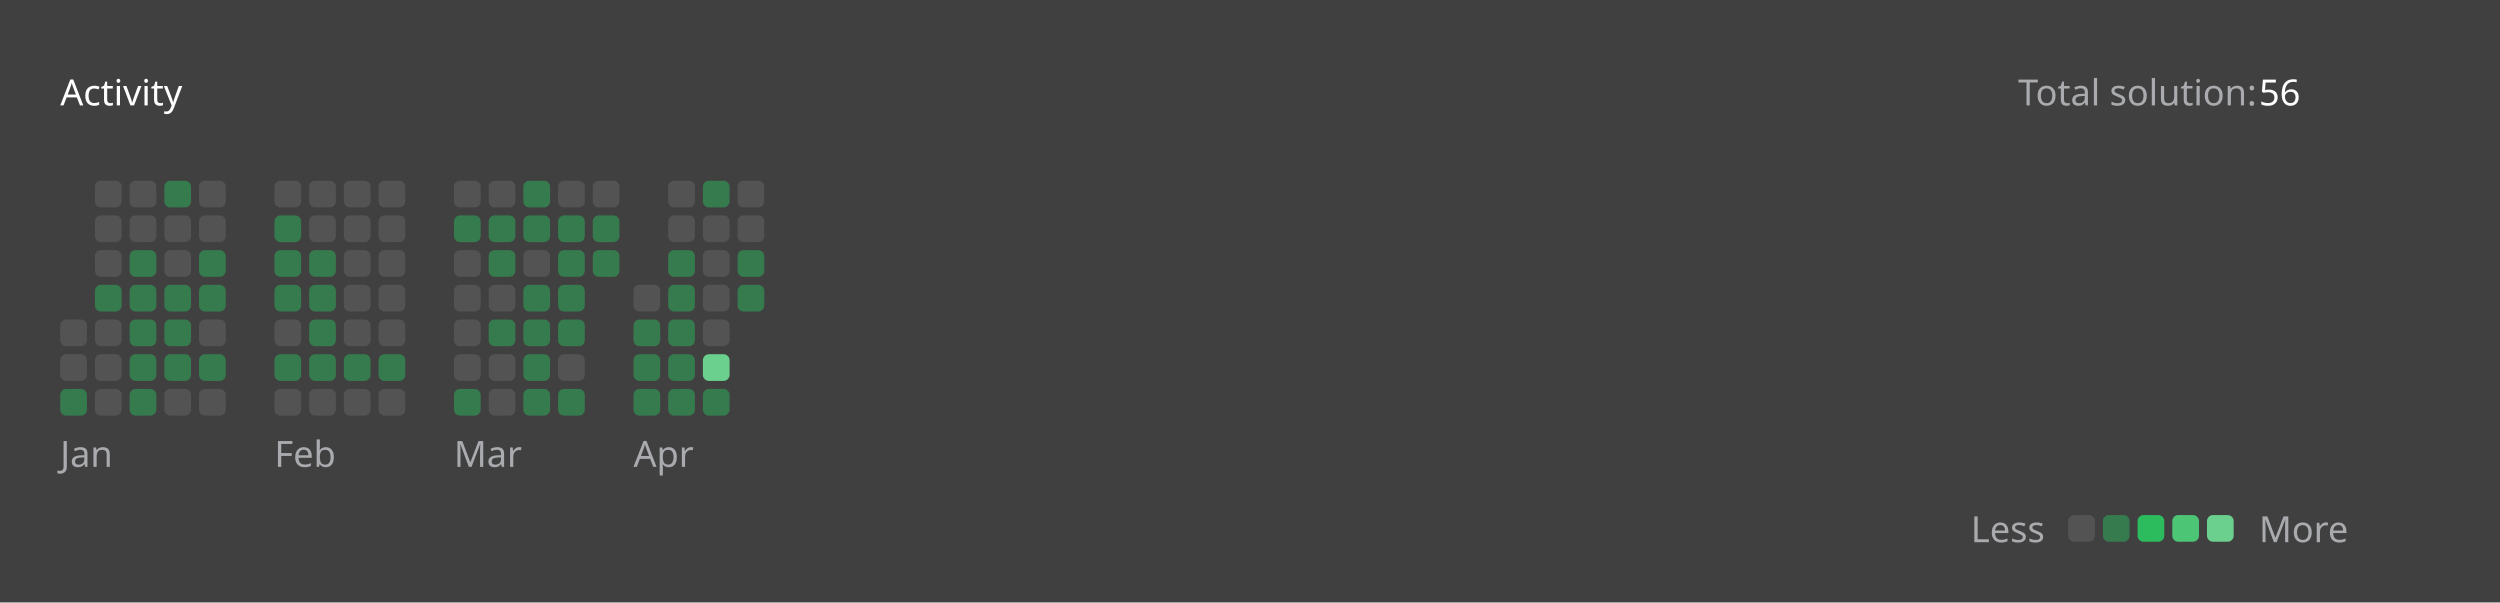
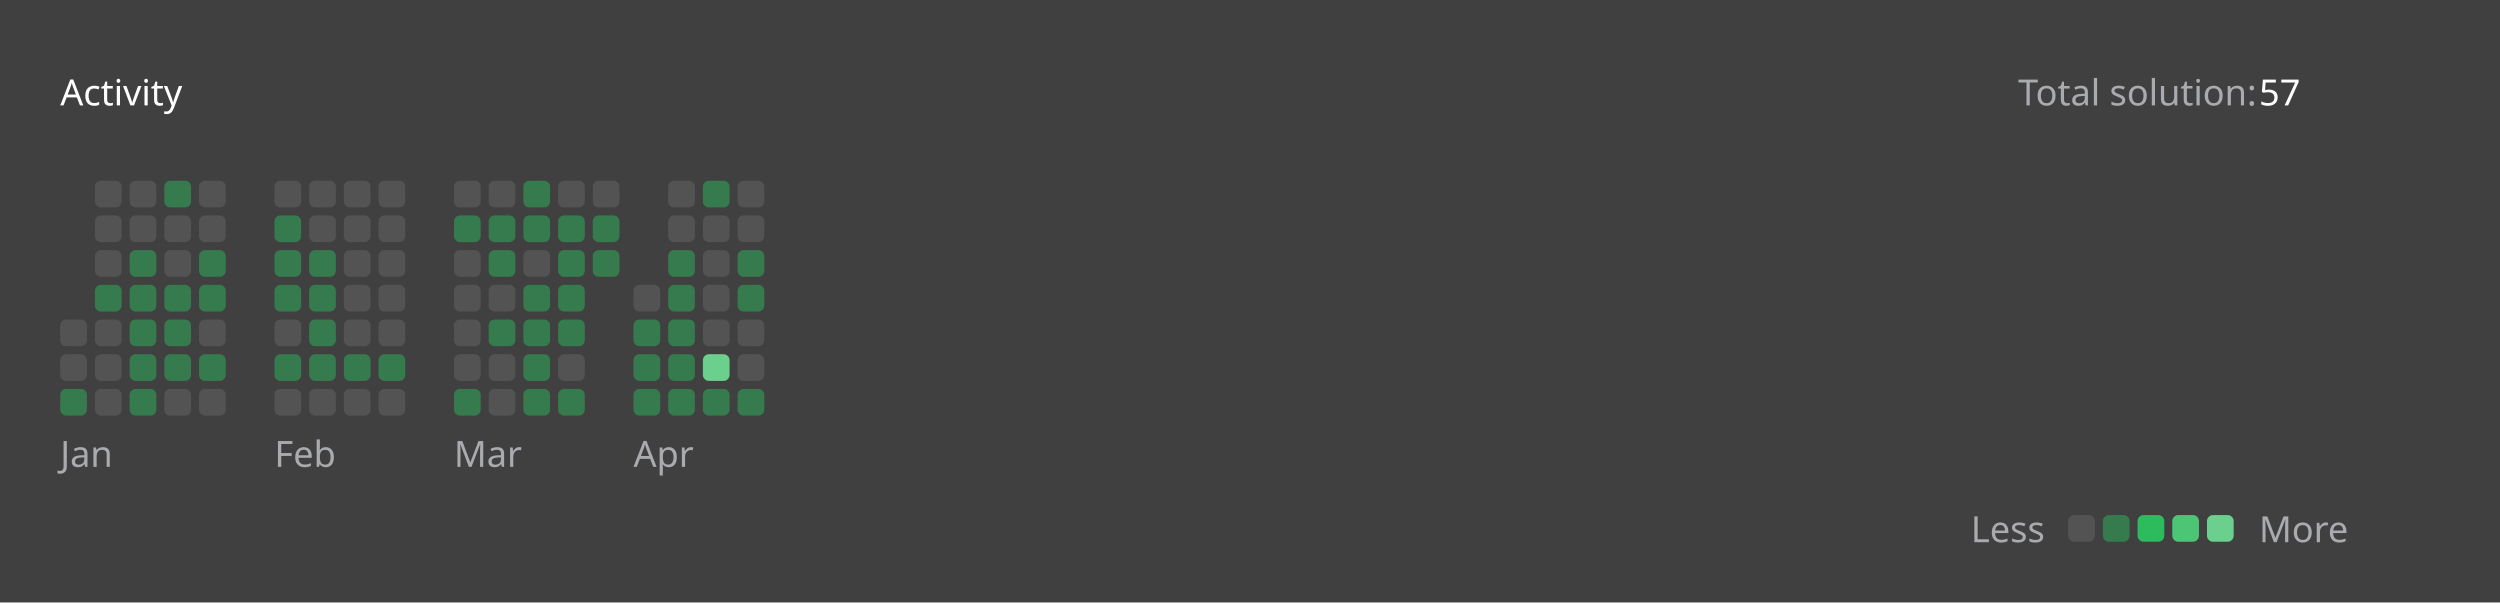
<svg xmlns="http://www.w3.org/2000/svg" version="1.1" height="200" width="830" viewBox="0 0 830 200">
  <style>*{font-family: "Segoe UI", Tahoma, Geneva, Verdana, sans-serif;}</style>
  <style>.title{font-weight: 500;font-size: 1rem;}</style>
  <style>.rotate-90{transform: rotate(-90deg);transform-origin: center;transform-box: fill-box;}</style>
  <style>.state{font-size: .75rem;}</style>
  <style>.light{color: #ffffff;fill: #ffffff;}</style>
  <style>.light-gray{color: #eff2f699;fill: #eff2f699;}</style>
  <style>.dark-gray{color: #ebebf54d;fill: #ebebf54d;}</style>
  <style>.gray{color: #747474;fill: #747474;}</style>
  <style>.orange{color: #ffa116;fill: #ffa116;}</style>
  <style>.background{color: #404040;fill: #404040;}</style>
  <style>.level-1-block{fill: #ffffff1a;}</style>
  <style>.level-2-block{fill: #2cb55d80;}</style>
  <style>.level-3-block{fill: #2cbb5dff;}</style>
  <style>.level-4-block{fill: #4cc575ff;}</style>
  <style>.level-5-block{fill: #6bcf8eff;}</style>
  <rect fill="#404040" x="0" y="0" width="830" height="200" rx="0.5rem" />
  <g text-anchor="start" text-decoration="1" class="title">
    <text x="20" y="35">
      <tspan class="light">Activity</tspan>
      <tspan class="orange" />
    </text>
  </g>
  <g class="state">
    <text x="670" y="35" class="light-gray"> Total solution: </text>
-     <text x="750" y="35" class="light"> 56 </text>
+     <text x="750" y="35" class="light"> 57 </text>
    <text x="678.88" y="180" class="light-gray" text-anchor="end">Less</text>
    <rect x="686.64" y="171" width="8.86" height="8.86" rx="2" ry="2" class="level-1-block" />
    <rect x="698.16" y="171" width="8.86" height="8.86" rx="2" ry="2" class="level-2-block" />
    <rect x="709.68" y="171" width="8.86" height="8.86" rx="2" ry="2" class="level-3-block" />
    <rect x="721.2" y="171" width="8.86" height="8.86" rx="2" ry="2" class="level-4-block" />
    <rect x="732.72" y="171" width="8.86" height="8.86" rx="2" ry="2" class="level-5-block" />
    <text x="750" y="180" class="light-gray">More</text>
  </g>
  <g x="20" y="60">
    <g x="20" y="60">
      <g x="20.0" y="60">
        <rect x="20.0" y="106.08" width="8.86" height="8.86" rx="2" ry="2" class="level-1-block" />
        <rect x="20.0" y="117.6" width="8.86" height="8.86" rx="2" ry="2" class="level-1-block" />
        <rect x="20.0" y="129.12" width="8.86" height="8.86" rx="2" ry="2" class="level-2-block" />
      </g>
      <g x="31.52" y="60">
        <rect x="31.52" y="60.0" width="8.86" height="8.86" rx="2" ry="2" class="level-1-block" />
        <rect x="31.52" y="71.52" width="8.86" height="8.86" rx="2" ry="2" class="level-1-block" />
        <rect x="31.52" y="83.04" width="8.86" height="8.86" rx="2" ry="2" class="level-1-block" />
        <rect x="31.52" y="94.56" width="8.86" height="8.86" rx="2" ry="2" class="level-2-block" />
        <rect x="31.52" y="106.08" width="8.86" height="8.86" rx="2" ry="2" class="level-1-block" />
        <rect x="31.52" y="117.6" width="8.86" height="8.86" rx="2" ry="2" class="level-1-block" />
        <rect x="31.52" y="129.12" width="8.86" height="8.86" rx="2" ry="2" class="level-1-block" />
      </g>
      <g x="43.04" y="60">
        <rect x="43.04" y="60.0" width="8.86" height="8.86" rx="2" ry="2" class="level-1-block" />
        <rect x="43.04" y="71.52" width="8.86" height="8.86" rx="2" ry="2" class="level-1-block" />
        <rect x="43.04" y="83.04" width="8.86" height="8.86" rx="2" ry="2" class="level-2-block" />
        <rect x="43.04" y="94.56" width="8.86" height="8.86" rx="2" ry="2" class="level-2-block" />
        <rect x="43.04" y="106.08" width="8.86" height="8.86" rx="2" ry="2" class="level-2-block" />
        <rect x="43.04" y="117.6" width="8.86" height="8.86" rx="2" ry="2" class="level-2-block" />
        <rect x="43.04" y="129.12" width="8.86" height="8.86" rx="2" ry="2" class="level-2-block" />
      </g>
      <g x="54.56" y="60">
        <rect x="54.56" y="60.0" width="8.86" height="8.86" rx="2" ry="2" class="level-2-block" />
        <rect x="54.56" y="71.52" width="8.86" height="8.86" rx="2" ry="2" class="level-1-block" />
        <rect x="54.56" y="83.04" width="8.86" height="8.86" rx="2" ry="2" class="level-1-block" />
        <rect x="54.56" y="94.56" width="8.86" height="8.86" rx="2" ry="2" class="level-2-block" />
        <rect x="54.56" y="106.08" width="8.86" height="8.86" rx="2" ry="2" class="level-2-block" />
        <rect x="54.56" y="117.6" width="8.86" height="8.86" rx="2" ry="2" class="level-2-block" />
        <rect x="54.56" y="129.12" width="8.86" height="8.86" rx="2" ry="2" class="level-1-block" />
      </g>
      <g x="66.08" y="60">
        <rect x="66.08" y="60.0" width="8.86" height="8.86" rx="2" ry="2" class="level-1-block" />
        <rect x="66.08" y="71.52" width="8.86" height="8.86" rx="2" ry="2" class="level-1-block" />
        <rect x="66.08" y="83.04" width="8.86" height="8.86" rx="2" ry="2" class="level-2-block" />
        <rect x="66.08" y="94.56" width="8.86" height="8.86" rx="2" ry="2" class="level-2-block" />
        <rect x="66.08" y="106.08" width="8.86" height="8.86" rx="2" ry="2" class="level-1-block" />
        <rect x="66.08" y="117.6" width="8.86" height="8.86" rx="2" ry="2" class="level-2-block" />
        <rect x="66.08" y="129.12" width="8.86" height="8.86" rx="2" ry="2" class="level-1-block" />
      </g>
      <text x="20.0" y="155" class="light-gray state">Jan</text>
    </g>
  </g>
  <g x="91.12" y="60">
    <g x="91.12" y="60">
      <g x="91.12" y="60">
        <rect x="91.12" y="60.0" width="8.86" height="8.86" rx="2" ry="2" class="level-1-block" />
        <rect x="91.12" y="71.52" width="8.86" height="8.86" rx="2" ry="2" class="level-2-block" />
        <rect x="91.12" y="83.04" width="8.86" height="8.86" rx="2" ry="2" class="level-2-block" />
        <rect x="91.12" y="94.56" width="8.86" height="8.86" rx="2" ry="2" class="level-2-block" />
        <rect x="91.12" y="106.08" width="8.86" height="8.86" rx="2" ry="2" class="level-1-block" />
        <rect x="91.12" y="117.6" width="8.86" height="8.86" rx="2" ry="2" class="level-2-block" />
        <rect x="91.12" y="129.12" width="8.86" height="8.86" rx="2" ry="2" class="level-1-block" />
      </g>
      <g x="102.64" y="60">
        <rect x="102.64" y="60.0" width="8.86" height="8.86" rx="2" ry="2" class="level-1-block" />
        <rect x="102.64" y="71.52" width="8.86" height="8.86" rx="2" ry="2" class="level-1-block" />
        <rect x="102.64" y="83.04" width="8.86" height="8.86" rx="2" ry="2" class="level-2-block" />
        <rect x="102.64" y="94.56" width="8.86" height="8.86" rx="2" ry="2" class="level-2-block" />
        <rect x="102.64" y="106.08" width="8.86" height="8.86" rx="2" ry="2" class="level-2-block" />
        <rect x="102.64" y="117.6" width="8.86" height="8.86" rx="2" ry="2" class="level-2-block" />
        <rect x="102.64" y="129.12" width="8.86" height="8.86" rx="2" ry="2" class="level-1-block" />
      </g>
      <g x="114.16" y="60">
        <rect x="114.16" y="60.0" width="8.86" height="8.86" rx="2" ry="2" class="level-1-block" />
        <rect x="114.16" y="71.52" width="8.86" height="8.86" rx="2" ry="2" class="level-1-block" />
        <rect x="114.16" y="83.04" width="8.86" height="8.86" rx="2" ry="2" class="level-1-block" />
        <rect x="114.16" y="94.56" width="8.86" height="8.86" rx="2" ry="2" class="level-1-block" />
        <rect x="114.16" y="106.08" width="8.86" height="8.86" rx="2" ry="2" class="level-1-block" />
        <rect x="114.16" y="117.6" width="8.86" height="8.86" rx="2" ry="2" class="level-2-block" />
        <rect x="114.16" y="129.12" width="8.86" height="8.86" rx="2" ry="2" class="level-1-block" />
      </g>
      <g x="125.68" y="60">
        <rect x="125.68" y="60.0" width="8.86" height="8.86" rx="2" ry="2" class="level-1-block" />
        <rect x="125.68" y="71.52" width="8.86" height="8.86" rx="2" ry="2" class="level-1-block" />
        <rect x="125.68" y="83.04" width="8.86" height="8.86" rx="2" ry="2" class="level-1-block" />
        <rect x="125.68" y="94.56" width="8.86" height="8.86" rx="2" ry="2" class="level-1-block" />
        <rect x="125.68" y="106.08" width="8.86" height="8.86" rx="2" ry="2" class="level-1-block" />
        <rect x="125.68" y="117.6" width="8.86" height="8.86" rx="2" ry="2" class="level-2-block" />
        <rect x="125.68" y="129.12" width="8.86" height="8.86" rx="2" ry="2" class="level-1-block" />
      </g>
      <text x="91.12" y="155" class="light-gray state">Feb</text>
    </g>
  </g>
  <g x="150.72" y="60">
    <g x="150.72" y="60">
      <g x="150.72" y="60">
        <rect x="150.72" y="60.0" width="8.86" height="8.86" rx="2" ry="2" class="level-1-block" />
        <rect x="150.72" y="71.52" width="8.86" height="8.86" rx="2" ry="2" class="level-2-block" />
        <rect x="150.72" y="83.04" width="8.86" height="8.86" rx="2" ry="2" class="level-1-block" />
        <rect x="150.72" y="94.56" width="8.86" height="8.86" rx="2" ry="2" class="level-1-block" />
        <rect x="150.72" y="106.08" width="8.86" height="8.86" rx="2" ry="2" class="level-1-block" />
        <rect x="150.72" y="117.6" width="8.86" height="8.86" rx="2" ry="2" class="level-1-block" />
        <rect x="150.72" y="129.12" width="8.86" height="8.86" rx="2" ry="2" class="level-2-block" />
      </g>
      <g x="162.24" y="60">
        <rect x="162.24" y="60.0" width="8.86" height="8.86" rx="2" ry="2" class="level-1-block" />
        <rect x="162.24" y="71.52" width="8.86" height="8.86" rx="2" ry="2" class="level-2-block" />
        <rect x="162.24" y="83.04" width="8.86" height="8.86" rx="2" ry="2" class="level-2-block" />
        <rect x="162.24" y="94.56" width="8.86" height="8.86" rx="2" ry="2" class="level-1-block" />
        <rect x="162.24" y="106.08" width="8.86" height="8.86" rx="2" ry="2" class="level-2-block" />
        <rect x="162.24" y="117.6" width="8.86" height="8.86" rx="2" ry="2" class="level-1-block" />
        <rect x="162.24" y="129.12" width="8.86" height="8.86" rx="2" ry="2" class="level-1-block" />
      </g>
      <g x="173.76" y="60">
        <rect x="173.76" y="60.0" width="8.86" height="8.86" rx="2" ry="2" class="level-2-block" />
        <rect x="173.76" y="71.52" width="8.86" height="8.86" rx="2" ry="2" class="level-2-block" />
        <rect x="173.76" y="83.04" width="8.86" height="8.86" rx="2" ry="2" class="level-1-block" />
        <rect x="173.76" y="94.56" width="8.86" height="8.86" rx="2" ry="2" class="level-2-block" />
        <rect x="173.76" y="106.08" width="8.86" height="8.86" rx="2" ry="2" class="level-2-block" />
        <rect x="173.76" y="117.6" width="8.86" height="8.86" rx="2" ry="2" class="level-2-block" />
        <rect x="173.76" y="129.12" width="8.86" height="8.86" rx="2" ry="2" class="level-2-block" />
      </g>
      <g x="185.28" y="60">
        <rect x="185.28" y="60.0" width="8.86" height="8.86" rx="2" ry="2" class="level-1-block" />
        <rect x="185.28" y="71.52" width="8.86" height="8.86" rx="2" ry="2" class="level-2-block" />
        <rect x="185.28" y="83.04" width="8.86" height="8.86" rx="2" ry="2" class="level-2-block" />
        <rect x="185.28" y="94.56" width="8.86" height="8.86" rx="2" ry="2" class="level-2-block" />
        <rect x="185.28" y="106.08" width="8.86" height="8.86" rx="2" ry="2" class="level-2-block" />
        <rect x="185.28" y="117.6" width="8.86" height="8.86" rx="2" ry="2" class="level-1-block" />
        <rect x="185.28" y="129.12" width="8.86" height="8.86" rx="2" ry="2" class="level-2-block" />
      </g>
      <g x="196.8" y="60">
        <rect x="196.8" y="60.0" width="8.86" height="8.86" rx="2" ry="2" class="level-1-block" />
        <rect x="196.8" y="71.52" width="8.86" height="8.86" rx="2" ry="2" class="level-2-block" />
        <rect x="196.8" y="83.04" width="8.86" height="8.86" rx="2" ry="2" class="level-2-block" />
      </g>
      <text x="150.72" y="155" class="light-gray state">Mar</text>
    </g>
  </g>
  <g x="210.32" y="60">
    <g x="210.32" y="60">
      <g x="210.32" y="60">
        <rect x="210.32" y="94.56" width="8.86" height="8.86" rx="2" ry="2" class="level-1-block" />
        <rect x="210.32" y="106.08" width="8.86" height="8.86" rx="2" ry="2" class="level-2-block" />
        <rect x="210.32" y="117.6" width="8.86" height="8.86" rx="2" ry="2" class="level-2-block" />
        <rect x="210.32" y="129.12" width="8.86" height="8.86" rx="2" ry="2" class="level-2-block" />
      </g>
      <g x="221.84" y="60">
        <rect x="221.84" y="60.0" width="8.86" height="8.86" rx="2" ry="2" class="level-1-block" />
        <rect x="221.84" y="71.52" width="8.86" height="8.86" rx="2" ry="2" class="level-1-block" />
        <rect x="221.84" y="83.04" width="8.86" height="8.86" rx="2" ry="2" class="level-2-block" />
        <rect x="221.84" y="94.56" width="8.86" height="8.86" rx="2" ry="2" class="level-2-block" />
        <rect x="221.84" y="106.08" width="8.86" height="8.86" rx="2" ry="2" class="level-2-block" />
        <rect x="221.84" y="117.6" width="8.86" height="8.86" rx="2" ry="2" class="level-2-block" />
        <rect x="221.84" y="129.12" width="8.86" height="8.86" rx="2" ry="2" class="level-2-block" />
      </g>
      <g x="233.36" y="60">
        <rect x="233.36" y="60.0" width="8.86" height="8.86" rx="2" ry="2" class="level-2-block" />
        <rect x="233.36" y="71.52" width="8.86" height="8.86" rx="2" ry="2" class="level-1-block" />
        <rect x="233.36" y="83.04" width="8.86" height="8.86" rx="2" ry="2" class="level-1-block" />
        <rect x="233.36" y="94.56" width="8.86" height="8.86" rx="2" ry="2" class="level-1-block" />
        <rect x="233.36" y="106.08" width="8.86" height="8.86" rx="2" ry="2" class="level-1-block" />
        <rect x="233.36" y="117.6" width="8.86" height="8.86" rx="2" ry="2" class="level-5-block" />
        <rect x="233.36" y="129.12" width="8.86" height="8.86" rx="2" ry="2" class="level-2-block" />
      </g>
      <g x="244.88" y="60">
        <rect x="244.88" y="60.0" width="8.86" height="8.86" rx="2" ry="2" class="level-1-block" />
        <rect x="244.88" y="71.52" width="8.86" height="8.86" rx="2" ry="2" class="level-1-block" />
        <rect x="244.88" y="83.04" width="8.86" height="8.86" rx="2" ry="2" class="level-2-block" />
        <rect x="244.88" y="94.56" width="8.86" height="8.86" rx="2" ry="2" class="level-2-block" />
+         <rect x="244.88" y="106.08" width="8.86" height="8.86" rx="2" ry="2" class="level-1-block" />
+         <rect x="244.88" y="117.6" width="8.86" height="8.86" rx="2" ry="2" class="level-1-block" />
+         <rect x="244.88" y="129.12" width="8.86" height="8.86" rx="2" ry="2" class="level-2-block" />
      </g>
      <text x="210.32" y="155" class="light-gray state">Apr</text>
    </g>
  </g>
</svg>
